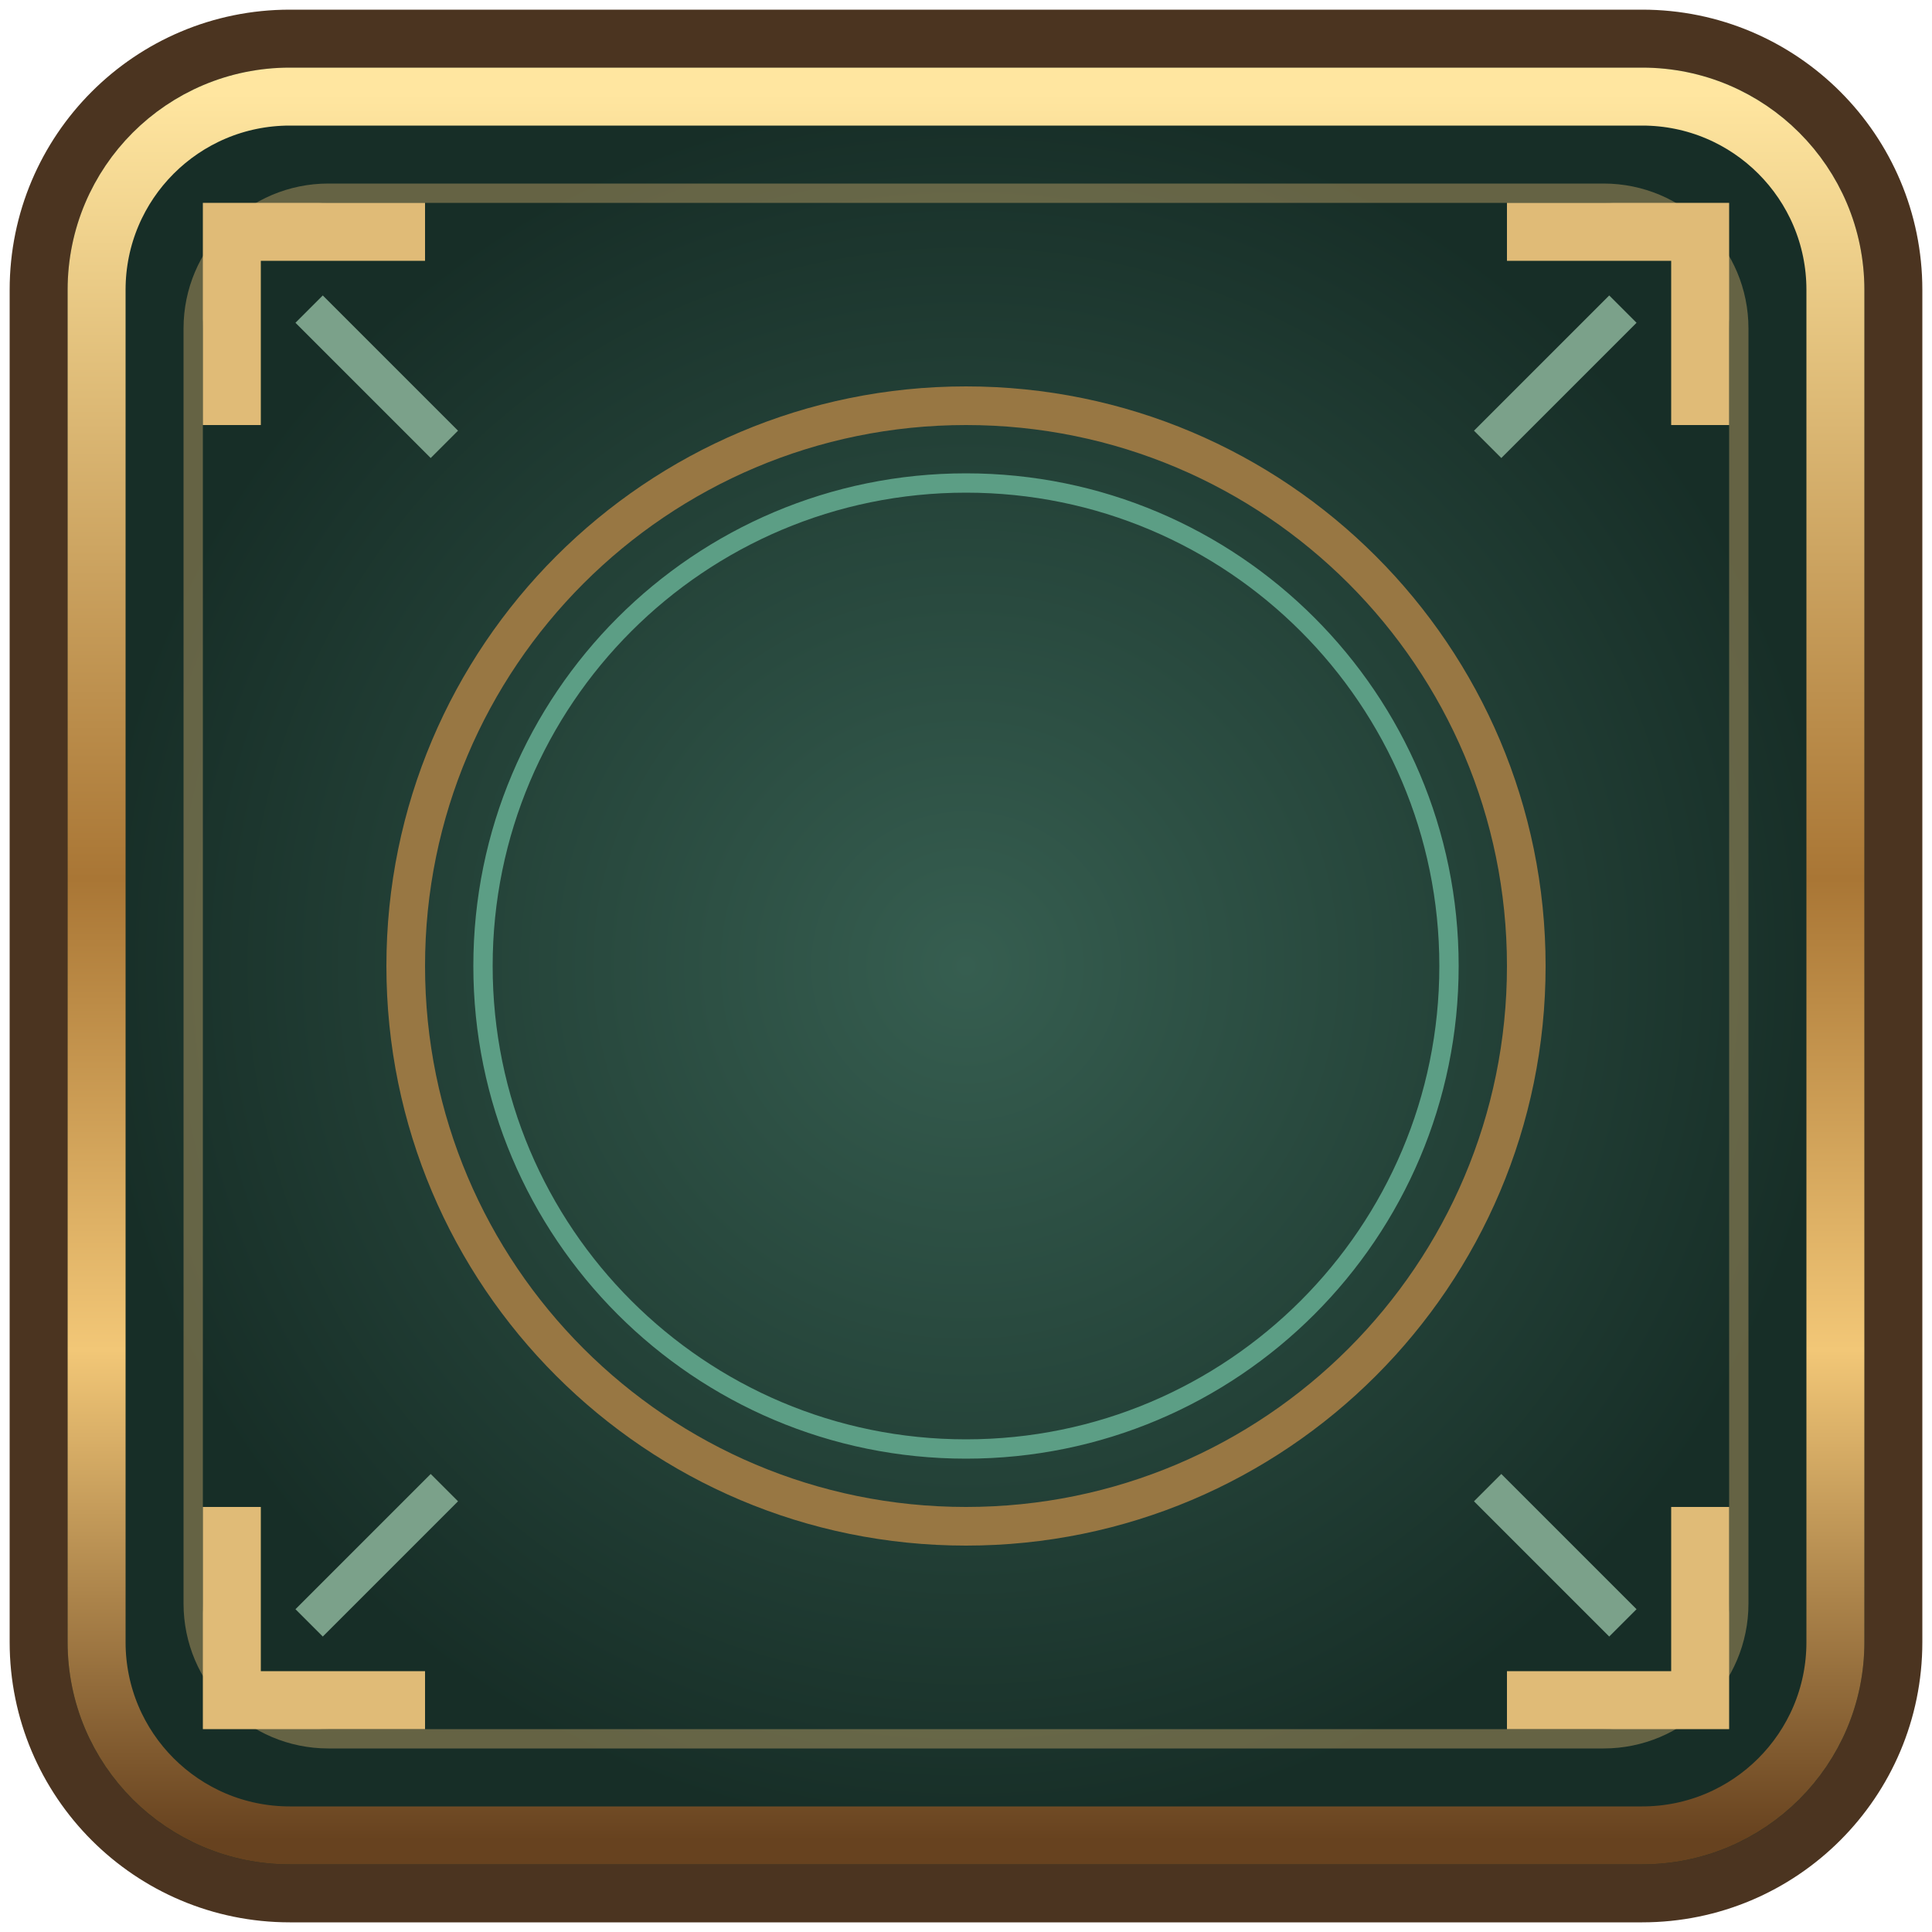
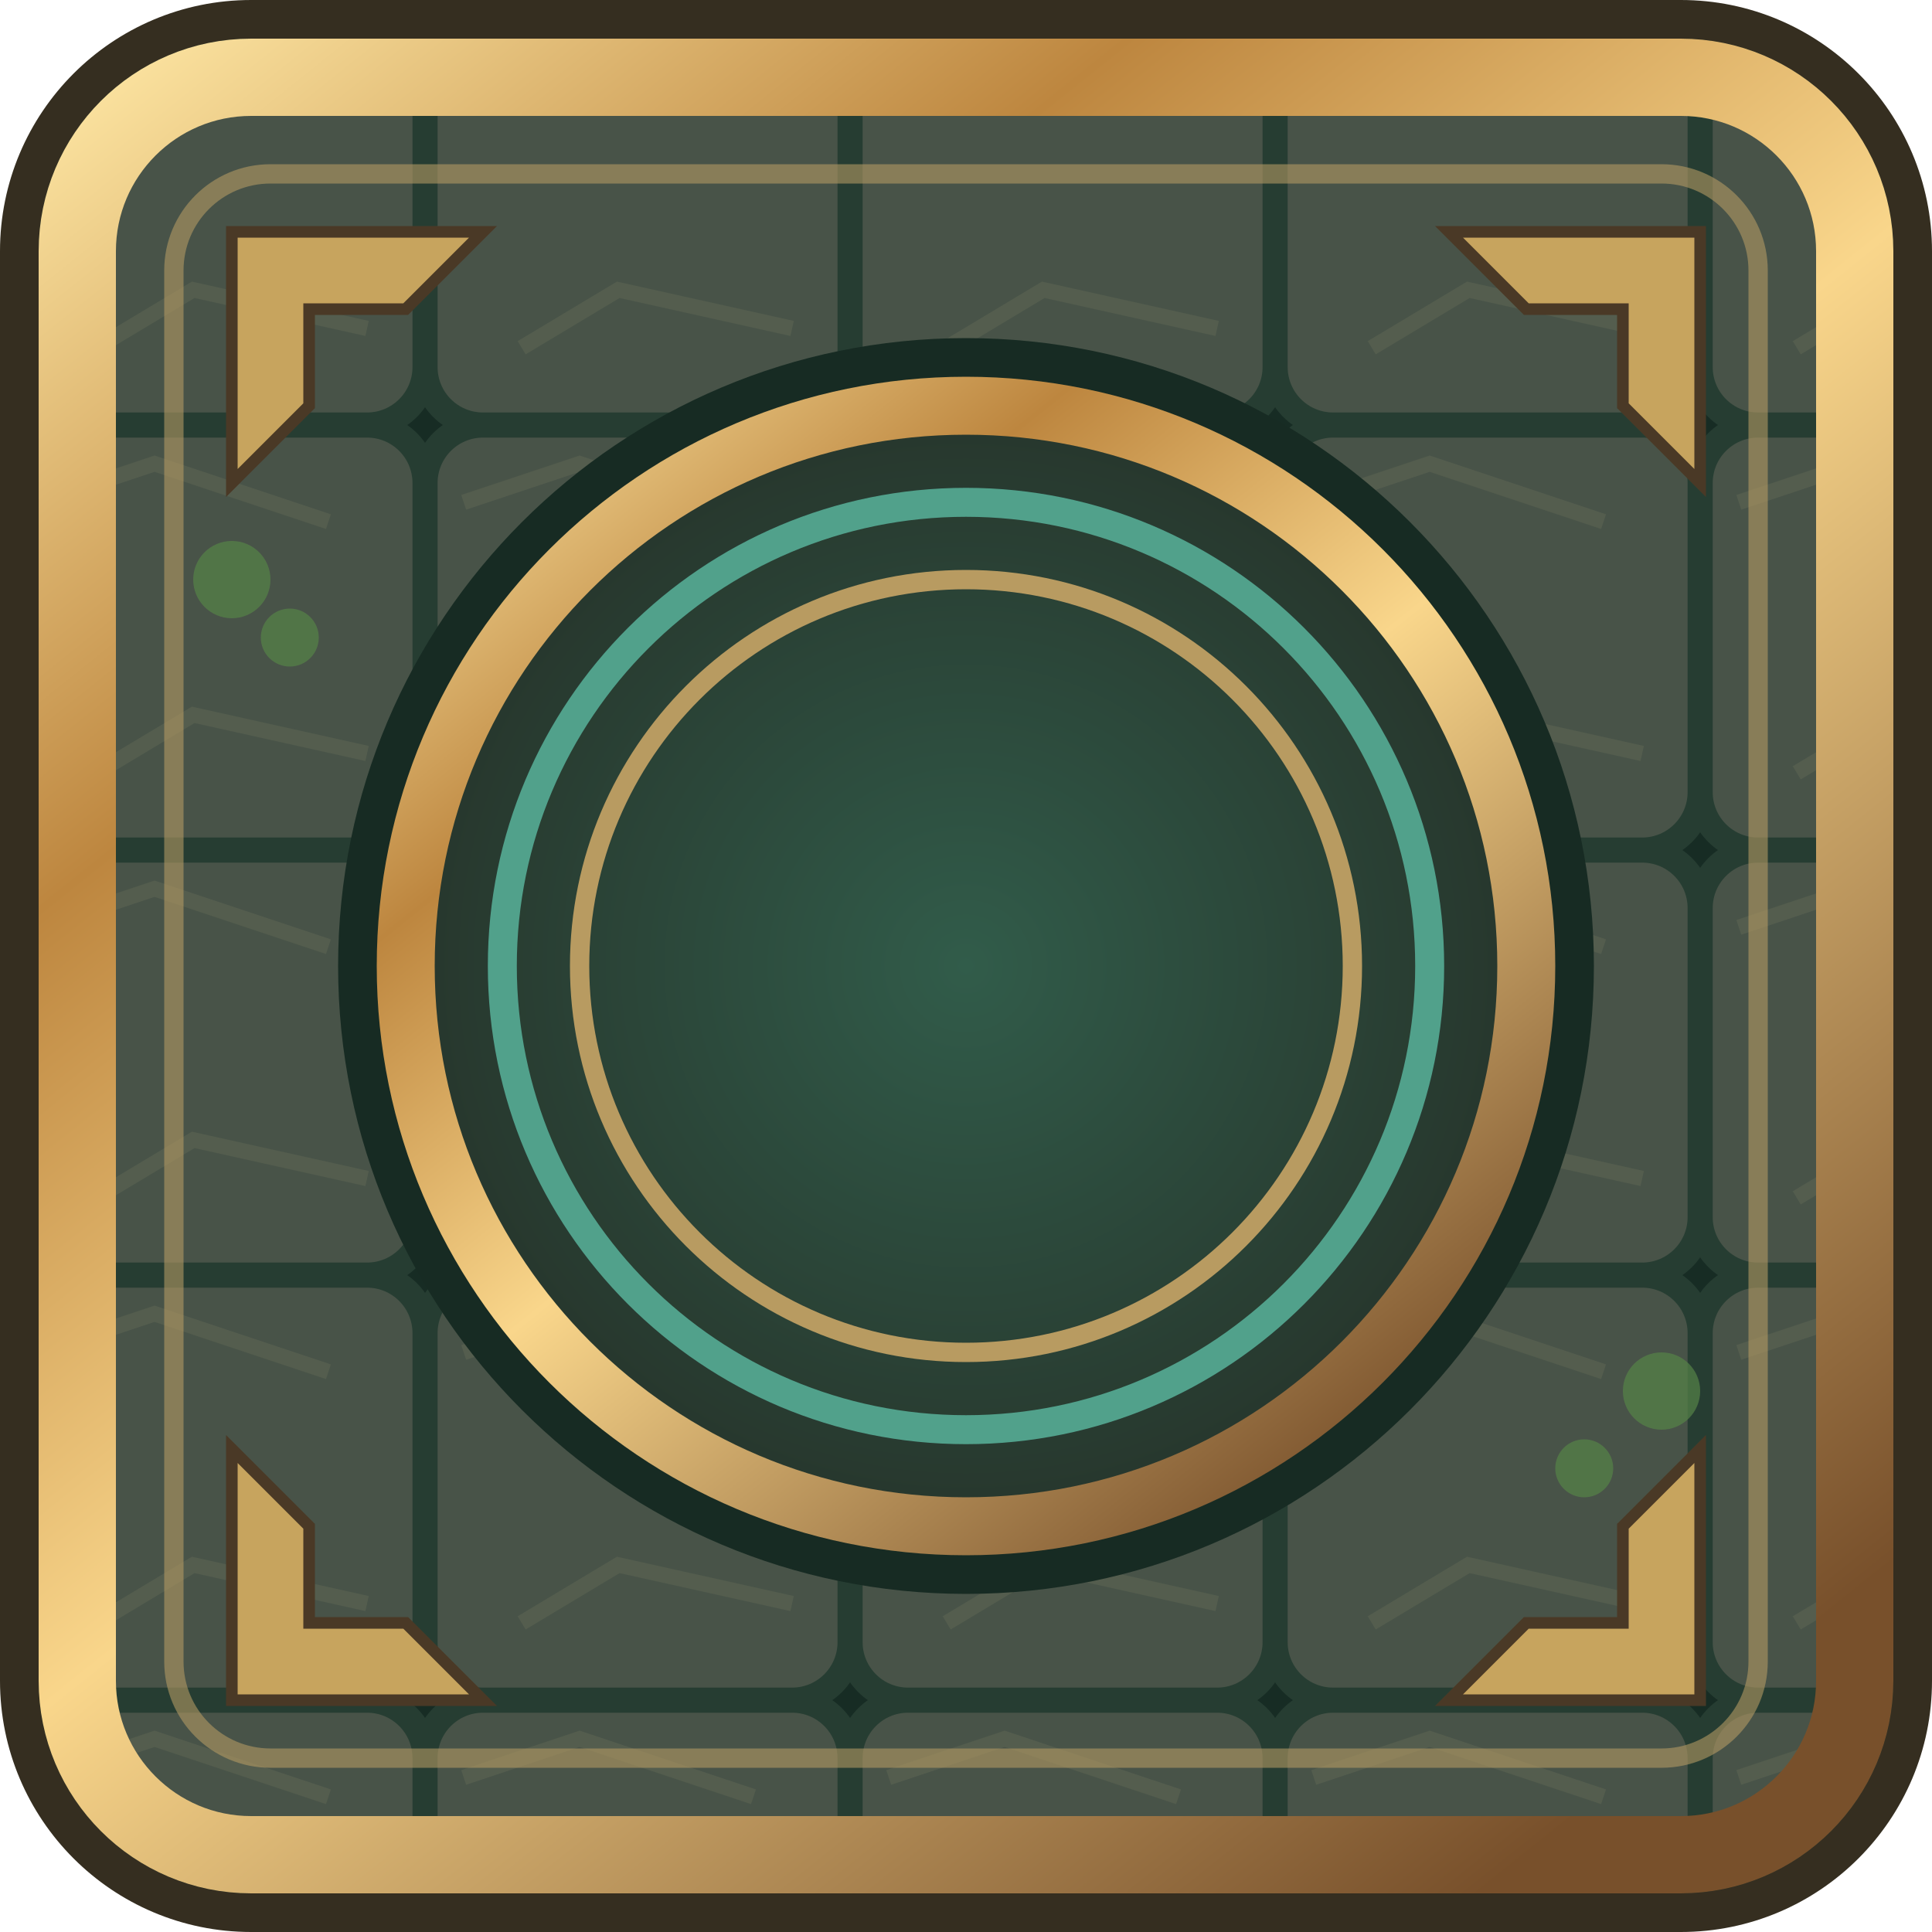
<svg xmlns="http://www.w3.org/2000/svg" viewBox="0 0 100 100">
  <defs>
-     <linearGradient id="gold" x2="0" y2="1">
-       <stop stop-color="#ffe6a0" />
-       <stop offset=".45" stop-color="#a97635" />
-       <stop offset=".72" stop-color="#f2c777" />
-       <stop offset="1" stop-color="#67421f" />
+     <linearGradient id="g" x1="0" y1="0" x2="0.8" y2="1">
+       <stop stop-color="#ffe8a5" />
+       <stop offset=".28" stop-color="#bd863f" />
+       <stop offset=".55" stop-color="#f9d68b" />
+       <stop offset="1" stop-color="#78502b" />
    </linearGradient>
-     <radialGradient id="stone">
-       <stop stop-color="#365e50" />
-       <stop offset="1" stop-color="#172e27" />
+     <radialGradient id="s">
+       <stop stop-color="#315c4a" />
+       <stop offset="1" stop-color="#26332a" />
    </radialGradient>
+     <pattern id="p" width="22" height="22" patternUnits="userSpaceOnUse">
+       <rect width="22" height="22" rx="3" fill="#485348" stroke="#263d32" stroke-width="1.3" />
+       <path d="M2 4L8 2 17 5M5 18l5-3 9 2" fill="none" stroke="#7b8060" stroke-opacity=".24" stroke-width=".8" />
+     </pattern>
  </defs>
-   <rect x="2" y="2" width="96" height="96" rx="13" fill="#122820" stroke="#4b3420" stroke-width="3" />
-   <rect x="5" y="5" width="90" height="90" rx="10" fill="url(#stone)" stroke="url(#gold)" stroke-width="3" />
-   <rect x="10" y="10" width="80" height="80" rx="7" fill="none" stroke="#c4a56a" stroke-opacity=".45" />
-   <circle cx="50" cy="50" r="29" fill="none" stroke="#987743" stroke-width="2" />
-   <circle cx="50" cy="50" r="25" fill="none" stroke="#5c9e85" stroke-width="1" />
-   <path d="M12 22V12H22M78 12H88V22M12 78V88H22M78 88H88V78" fill="none" stroke="#e0bb77" stroke-width="3" />
-   <path d="M16 16l7 7m61-7-7 7m7 61-7-7m-61 7 7-7" stroke="#7ba18a" stroke-width="2" />
+   <rect x="1" y="1" width="98" height="98" rx="12" fill="#172c24" stroke="#352e20" stroke-width="2" />
+   <rect x="4" y="4" width="92" height="92" rx="9" fill="url(#p)" stroke="url(#g)" stroke-width="4" />
+   <rect x="9" y="9" width="82" height="82" rx="5" fill="none" stroke="#b39a62" stroke-opacity=".6" />
+   <circle cx="50" cy="50" r="31" fill="url(#s)" stroke="#172b23" stroke-width="3" />
+   <circle cx="50" cy="50" r="29" fill="none" stroke="url(#g)" stroke-width="3" />
+   <circle cx="50" cy="50" r="24" fill="none" stroke="#51a18b" stroke-width="1.5" />
+   <circle cx="50" cy="50" r="20" fill="none" stroke="#b89b61" stroke-width="1" />
+   <g fill="#c7a45e" stroke="#4a3926" stroke-width=".6">
+     <path d="M12 12h13l-4 4h-5v5l-4 4z" />
+     <path d="M88 12H75l4 4h5v5l4 4z" />
+     <path d="M12 88h13l-4-4h-5v-5l-4-4z" />
+     <path d="M88 88H75l4-4h5v-5l4-4z" />
+   </g>
+   <g fill="#568347" opacity=".7">
+     <circle cx="12" cy="30" r="2" />
+     <circle cx="15" cy="33" r="1.5" />
+     <circle cx="86" cy="72" r="2" />
+     <circle cx="82" cy="76" r="1.5" />
+   </g>
</svg>
